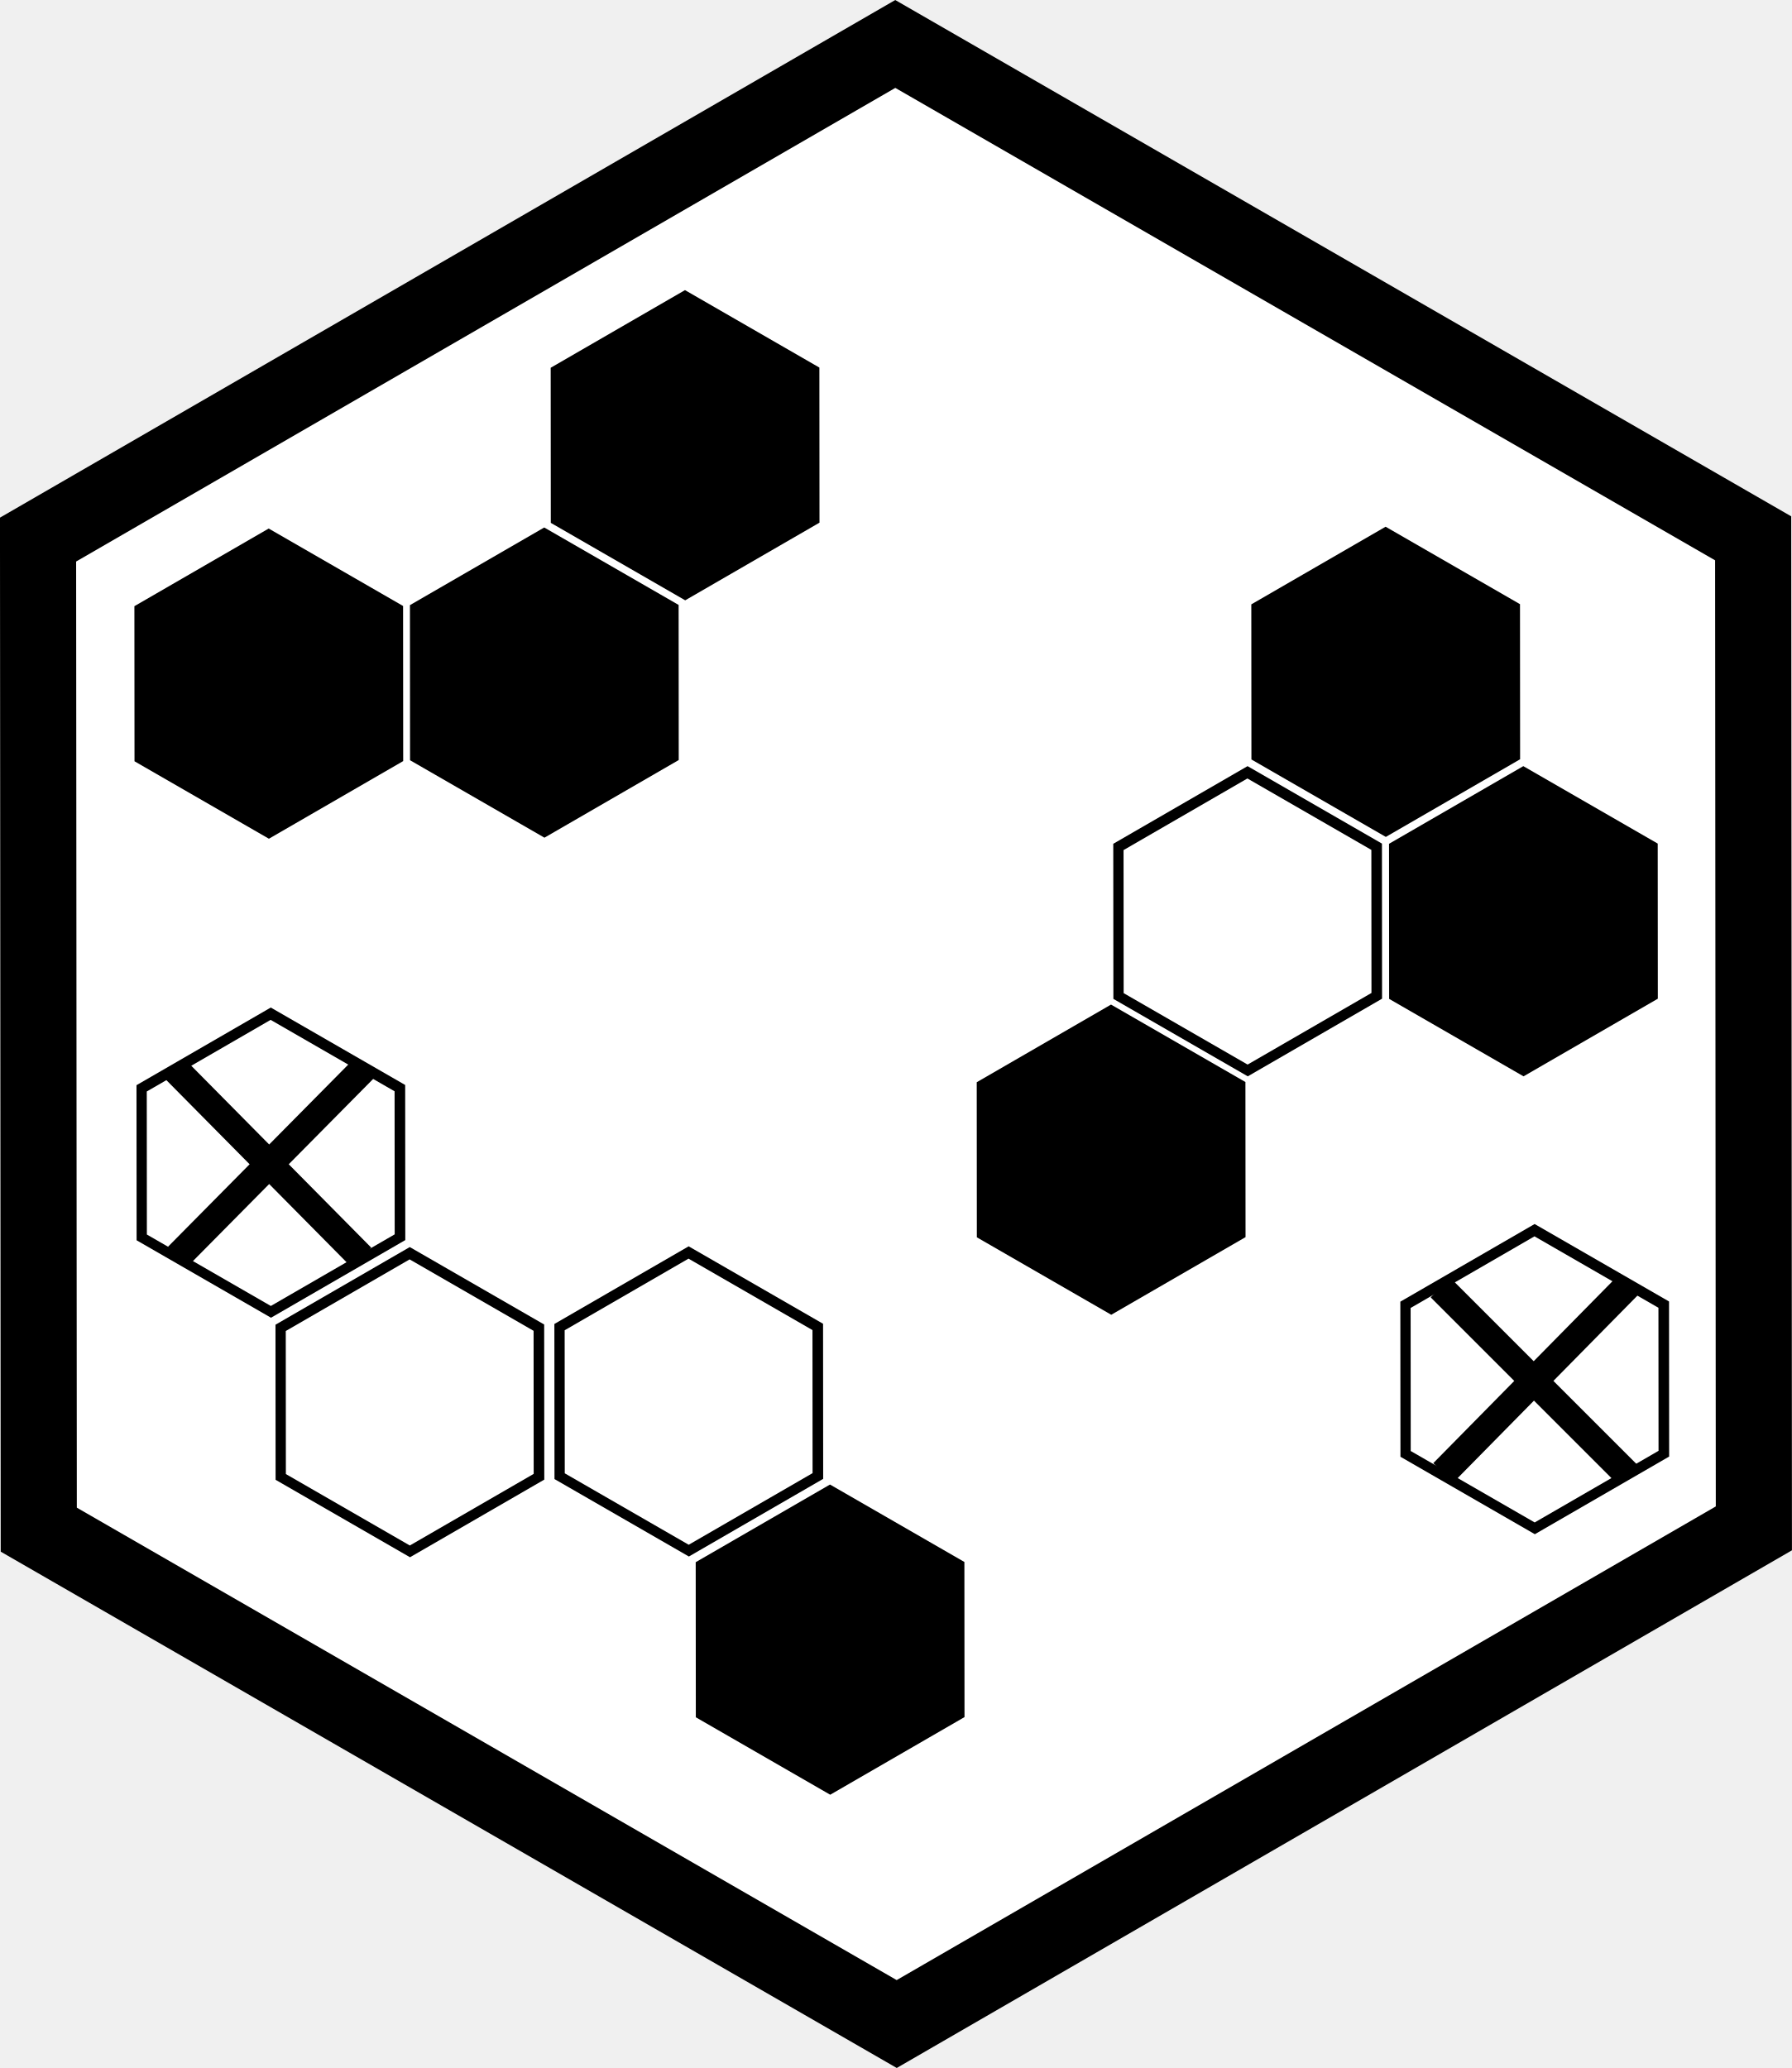
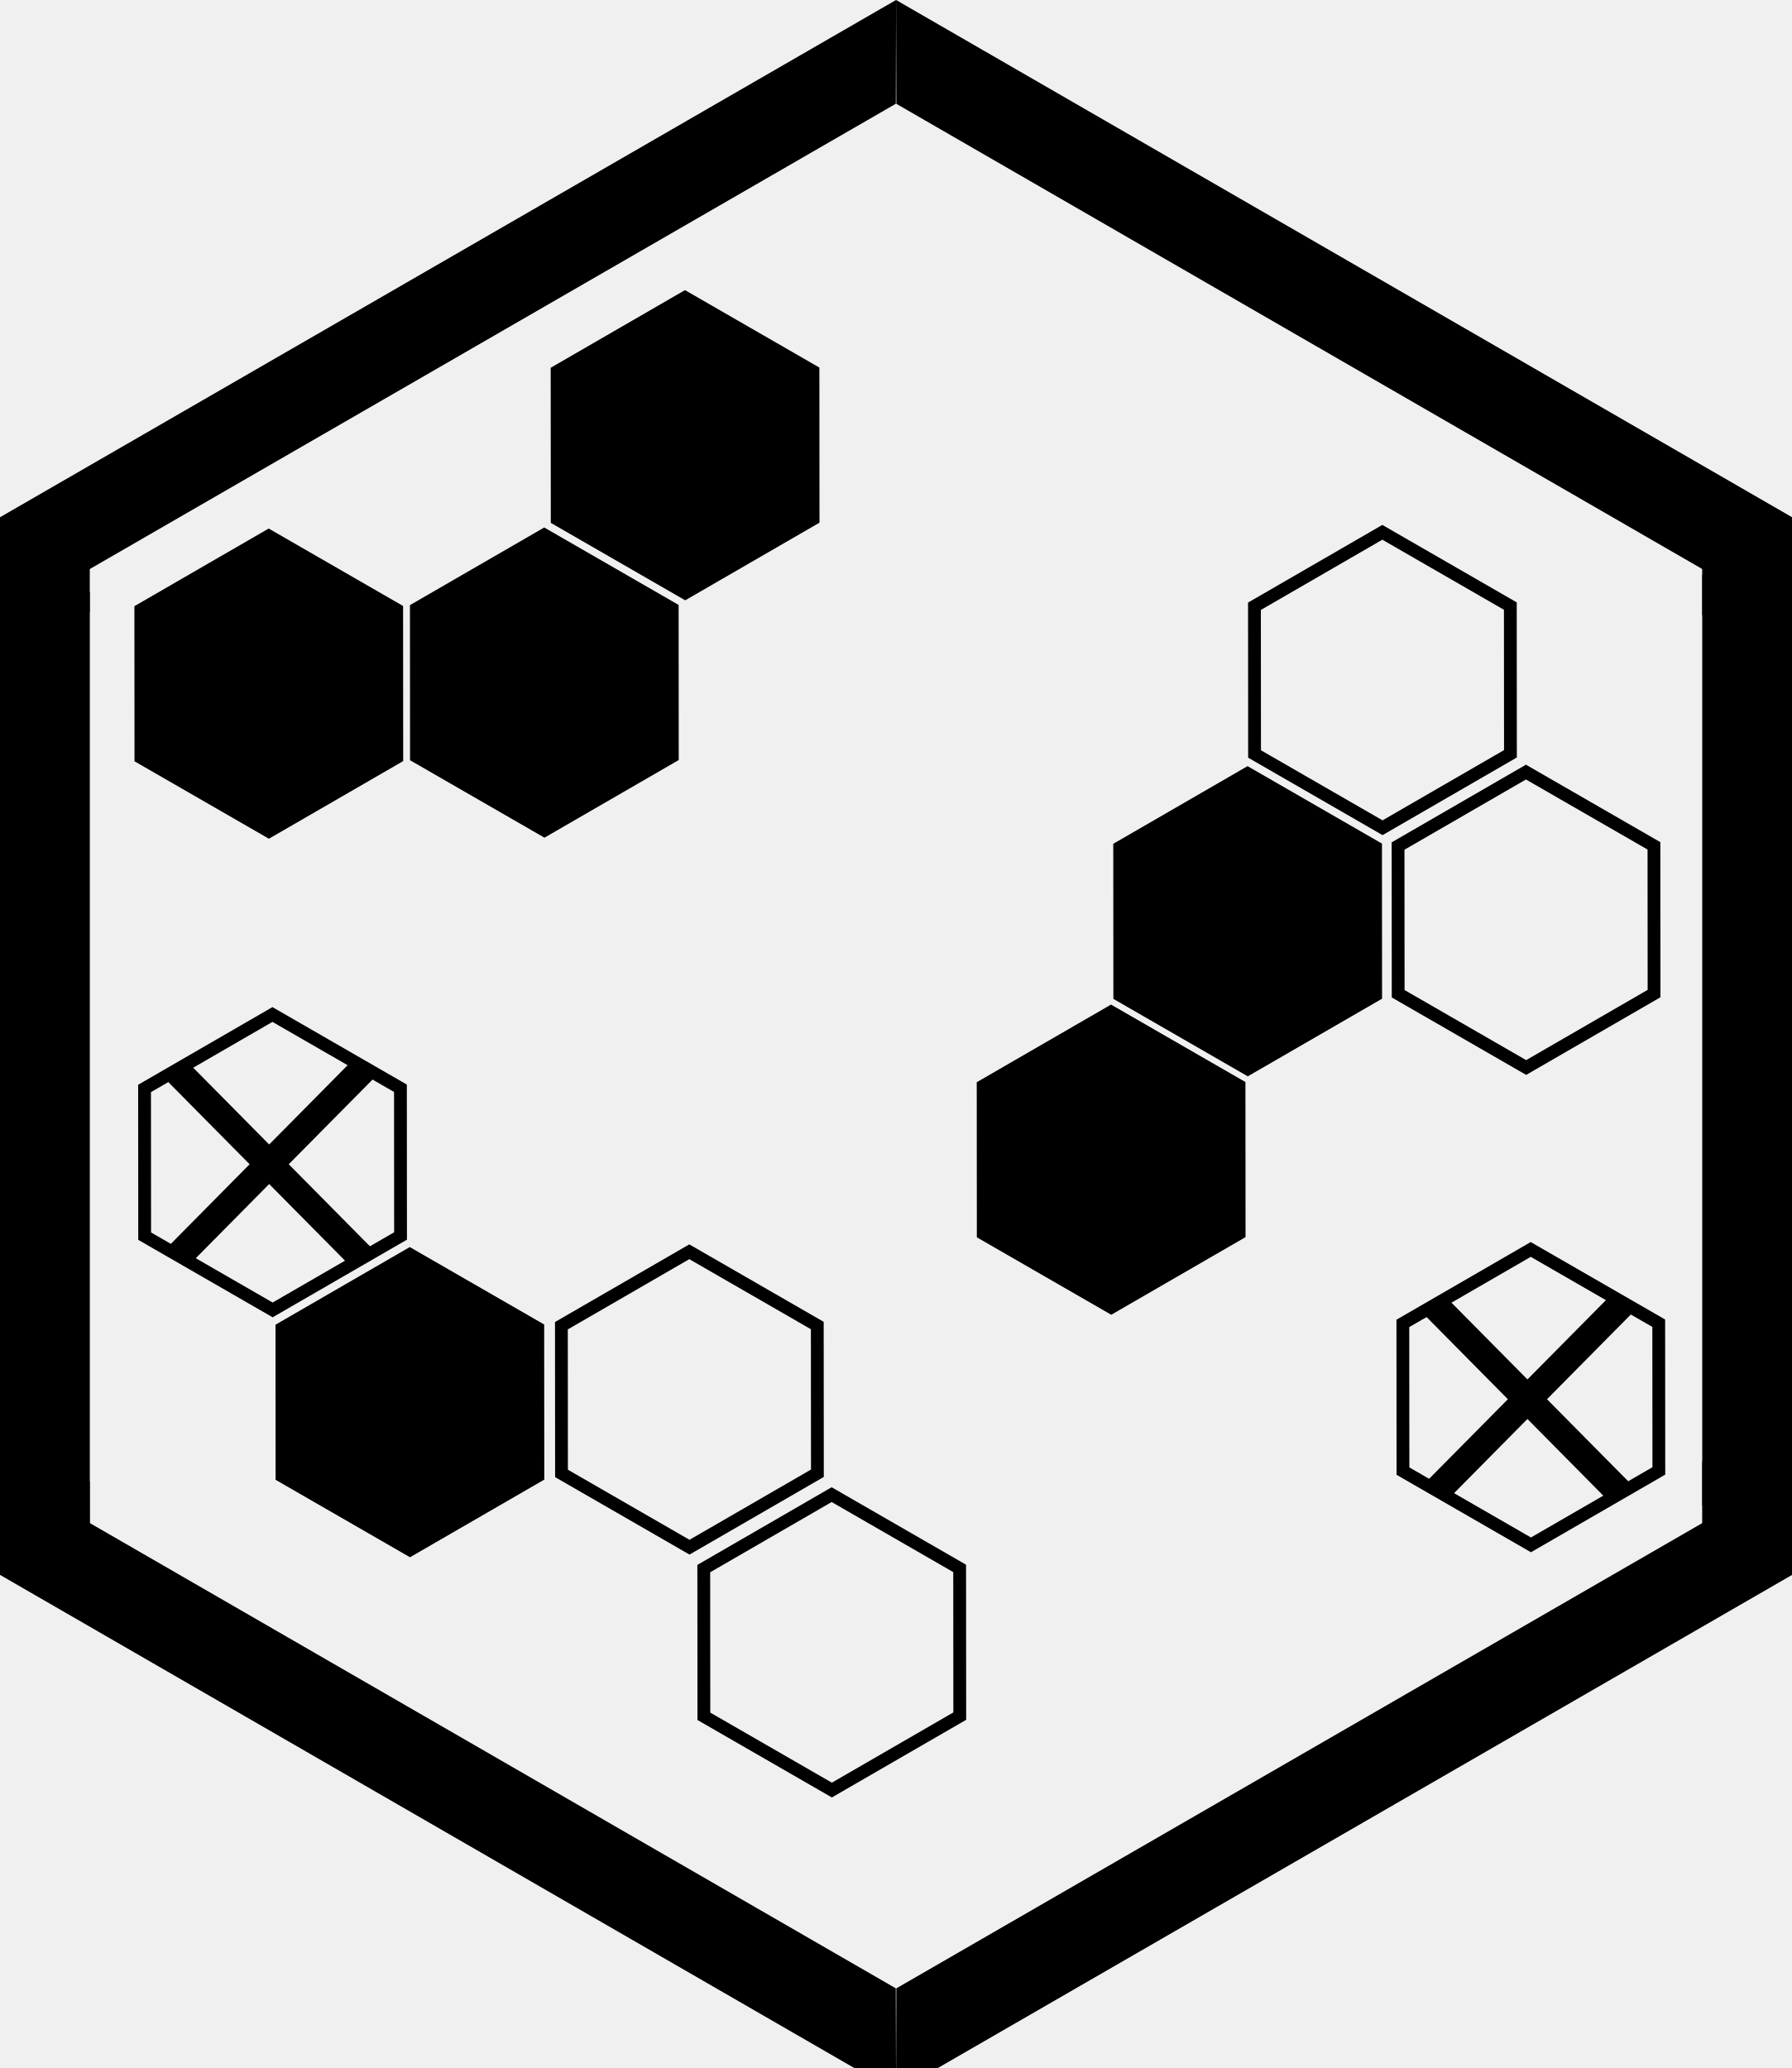
- <svg xmlns="http://www.w3.org/2000/svg" width="40mm" height="46.169mm" viewBox="0 0 40 46.169" version="1.1" id="svg1">
-   <defs id="defs1" />
-   <g id="layer1" transform="translate(-9.843055,-2.330891)">
-     <path style="fill:#000000;stroke-width:0.265" id="path3" d="M 18.135,41.771 -0.159,31.21 -0.159,10.086 18.135,-0.475 36.428,10.086 l 10e-7,21.123 z" transform="matrix(1.092836,-7.9391297e-4,7.9391297e-4,1.092836,10.00829,2.864871)" />
-     <path style="fill:#ffffff;stroke-width:0.265" id="path3-8" d="M 18.135,41.771 -0.159,31.21 -0.159,10.086 18.135,-0.475 36.428,10.086 l 10e-7,21.123 z" transform="matrix(0.9999447,-7.2643401e-4,7.2643035e-4,0.9999497,11.69424,4.781485)" />
-   </g>
+ <svg xmlns="http://www.w3.org/2000/svg" xmlns:xlink="http://www.w3.org/1999/xlink" width="40mm" height="46.169mm" viewBox="0 0 40 46.169" version="1.1" id="svg1">
+   <defs id="defs1">
+     <linearGradient id="swatch5">
+       <stop style="stop-color:#000000;stop-opacity:1;" offset="0" id="stop5" />
+     </linearGradient>
+     <linearGradient id="swatch4">
+       <stop style="stop-color:#000000;stop-opacity:1;" offset="0" id="stop4" />
+     </linearGradient>
+     <linearGradient id="swatch3">
+       <stop style="stop-color:#000000;stop-opacity:1;" offset="0" id="stop3" />
+     </linearGradient>
+     <linearGradient id="swatch2">
+       <stop style="stop-color:#000000;stop-opacity:1;" offset="0" id="stop2" />
+     </linearGradient>
+     <linearGradient id="swatch1">
+       <stop style="stop-color:#000000;stop-opacity:1;" offset="0" id="stop1" />
+     </linearGradient>
+     <linearGradient xlink:href="#swatch4" id="linearGradient4" x1="-0.159" y1="20.648" x2="36.428" y2="20.648" gradientUnits="userSpaceOnUse" />
+     <linearGradient xlink:href="#swatch4" id="linearGradient4-6" x1="-0.159" y1="20.648" x2="36.428" y2="20.648" gradientUnits="userSpaceOnUse" />
+     <linearGradient xlink:href="#swatch5" id="linearGradient5" x1="-0.159" y1="20.648" x2="36.428" y2="20.648" gradientUnits="userSpaceOnUse" />
+     <linearGradient xlink:href="#swatch5" id="linearGradient5-8" x1="-0.159" y1="20.648" x2="36.428" y2="20.648" gradientUnits="userSpaceOnUse" />
+     <linearGradient xlink:href="#swatch5" id="linearGradient5-6" x1="-0.159" y1="20.648" x2="36.428" y2="20.648" gradientUnits="userSpaceOnUse" />
+     <linearGradient xlink:href="#swatch5" id="linearGradient5-7" x1="-0.159" y1="20.648" x2="36.428" y2="20.648" gradientUnits="userSpaceOnUse" />
+   </defs>
+   <g id="layer1" transform="translate(-9.843055,-2.330891)" />
  <g id="layer2" transform="translate(-0.5,0.1997695)">
    <path style="fill:#000000;stroke-width:0.265" id="path3-1" d="M 18.135,41.771 -0.159,31.21 -0.159,10.086 18.135,-0.475 36.428,10.086 l 10e-7,21.123 z" transform="matrix(0.1639253,-1.1908695e-4,1.1908695e-4,0.1639253,3.524784,11.6801)" />
    <path style="fill:#000000;stroke-width:0.265" id="path3-1-2" d="M 18.135,41.771 -0.159,31.21 -0.159,10.086 18.135,-0.475 36.428,10.086 l 10e-7,21.123 z" transform="matrix(0.1639253,-1.1908695e-4,1.1908695e-4,0.1639253,9.675459,11.65671)" />
    <path style="fill:#000000;stroke-width:0.265" id="path3-1-2-2" d="M 18.135,41.771 -0.159,31.21 -0.159,10.086 18.135,-0.475 36.428,10.086 l 10e-7,21.123 z" transform="matrix(0.1639253,-1.1908695e-4,1.1908695e-4,0.1639253,12.81738,6.357328)" />
-     <path style="fill:#000000;stroke-width:0.265" id="path3-1-2-2-9" d="M 18.135,41.771 -0.159,31.21 -0.159,10.086 18.135,-0.475 36.428,10.086 l 10e-7,21.123 z" transform="matrix(0.1639253,-1.1908695e-4,1.1908695e-4,0.1639253,28.45646,11.63957)" />
-     <path style="fill:#000000;stroke-width:0.265" id="path3-1-6" d="M 18.135,41.771 -0.159,31.21 -0.159,10.086 18.135,-0.475 36.428,10.086 l 10e-7,21.123 z" transform="matrix(-0.1639253,1.1908695e-4,-1.1908695e-4,-0.1639253,37.4811,23.7499)" />
    <path style="fill:#000000;stroke-width:0.265" id="path3-1-2-8" d="M 18.135,41.771 -0.159,31.21 -0.159,10.086 18.135,-0.475 36.428,10.086 l 10e-7,21.123 z" transform="matrix(-0.1639253,1.1908695e-4,-1.1908695e-4,-0.1639253,31.32547,23.7499)" />
-     <path style="fill:#ffffff;stroke-width:0.265" id="path3-1-2-8-4" d="M 18.135,41.771 -0.159,31.21 -0.159,10.086 18.135,-0.475 36.428,10.086 l 10e-7,21.123 z" transform="matrix(-0.1511935,1.098376e-4,-1.098376e-4,-0.1511935,31.09083,23.49346)" />
-     <path style="fill:#000000;stroke-width:0.265" id="path3-1-2-8-38" d="M 18.135,41.771 -0.159,31.21 -0.159,10.086 18.135,-0.475 36.428,10.086 l 10e-7,21.123 z" transform="matrix(-0.1639253,1.1908695e-4,-1.1908695e-4,-0.1639253,37.73348,33.97211)" />
-     <path style="fill:#ffffff;stroke-width:0.265" id="path3-1-2-8-4-9" d="M 18.135,41.771 -0.159,31.21 -0.159,10.086 18.135,-0.475 36.428,10.086 l 10e-7,21.123 z" transform="matrix(-0.1511935,1.098376e-4,-1.098376e-4,-0.1511935,37.49884,33.71568)" />
-     <path style="fill:#000000;stroke-width:0.265" id="path3-1-2-8-3" d="M 18.135,41.771 -0.159,31.21 -0.159,10.086 18.135,-0.475 36.428,10.086 l 10e-7,21.123 z" transform="matrix(-0.1639253,1.1908695e-4,-1.1908695e-4,-0.1639253,9.521988,29.13907)" />
-     <path style="fill:#ffffff;stroke-width:0.265" id="path3-1-2-8-4-4" d="M 18.135,41.771 -0.159,31.21 -0.159,10.086 18.135,-0.475 36.428,10.086 l 10e-7,21.123 z" transform="matrix(-0.1511935,1.098376e-4,-1.098376e-4,-0.1511935,9.287352,28.88264)" />
+     <path style="fill:none;stroke:url(#linearGradient4);stroke-width:1.83;stroke-dasharray:none" id="path3-1-2-8-3" d="M 18.135,41.771 -0.159,31.21 -0.159,10.086 18.135,-0.475 36.428,10.086 l 10e-7,21.123 z" transform="matrix(-0.1561163,1.1341388e-4,-1.1341388e-4,-0.1561163,9.41728,28.96843)" />
    <path style="fill:#000000;stroke-width:0.265" id="path3-1-2-8-3-7" d="M 18.135,41.771 -0.159,31.21 -0.159,10.086 18.135,-0.475 36.428,10.086 l 10e-7,21.123 z" transform="matrix(-0.1639253,1.1908695e-4,-1.1908695e-4,-0.1639253,12.62463,34.48661)" />
-     <path style="fill:#ffffff;stroke-width:0.265" id="path3-1-2-8-4-4-4" d="M 18.135,41.771 -0.159,31.21 -0.159,10.086 18.135,-0.475 36.428,10.086 l 10e-7,21.123 z" transform="matrix(-0.1511935,1.098376e-4,-1.098376e-4,-0.1511935,12.39,34.23017)" />
-     <path style="fill:#000000;stroke-width:0.265" id="path3-1-2-8-3-3" d="M 18.135,41.771 -0.159,31.21 -0.159,10.086 18.135,-0.475 36.428,10.086 l 10e-7,21.123 z" transform="matrix(-0.1639253,1.1908695e-4,-1.1908695e-4,-0.1639253,18.84993,34.47008)" />
-     <path style="fill:#ffffff;stroke-width:0.265" id="path3-1-2-8-4-4-1" d="M 18.135,41.771 -0.159,31.21 -0.159,10.086 18.135,-0.475 36.428,10.086 l 10e-7,21.123 z" transform="matrix(-0.1511935,1.098376e-4,-1.098376e-4,-0.1511935,18.6153,34.21365)" />
    <path style="fill:#000000;stroke-width:0.265" id="path3-1-2-2-5" d="M 18.135,41.771 -0.159,31.21 -0.159,10.086 18.135,-0.475 36.428,10.086 l 10e-7,21.123 z" transform="matrix(-0.1639253,1.1908695e-4,-1.1908695e-4,-0.1639253,28.27787,29.07304)" />
-     <path style="fill:#000000;stroke-width:0.265" id="path3-1-2-2-5-9" d="M 18.135,41.771 -0.159,31.21 -0.159,10.086 18.135,-0.475 36.428,10.086 l 10e-7,21.123 z" transform="matrix(-0.1639253,1.1908695e-4,-1.1908695e-4,-0.1639253,22.0047,39.78831)" />
-     <rect style="fill:#000000;stroke-width:0.275" id="rect4" width="5.884" height="0.618" x="43.275" y="-3.214" transform="rotate(45)" />
-     <rect style="fill:#000000;stroke-width:0.277" id="rect4-7" width="5.929" height="0.622" x="-6.298" y="45.937" transform="matrix(-0.7017317,0.7124413,0.7017317,0.7124413,0,0)" />
+     <path style="fill:none;stroke:url(#linearGradient5);stroke-width:1.83;stroke-dasharray:none" id="path3-1-2-2-5-9" d="M 18.135,41.771 -0.159,31.21 -0.159,10.086 18.135,-0.475 36.428,10.086 l 10e-7,21.123 z" transform="matrix(-0.1561163,1.1341388e-4,-1.1341388e-4,-0.1561163,21.9,39.68783)" />
    <rect style="fill:#000000;stroke-width:0.276" id="rect4-1" width="5.915" height="0.621" x="19.782" y="13.204" transform="matrix(0.7033154,0.710878,-0.7033154,0.710878,0,0)" />
    <rect style="fill:#000000;stroke-width:0.276" id="rect4-7-3" width="5.915" height="0.621" x="10.504" y="22.458" transform="matrix(-0.7033154,0.710878,0.7033154,0.710878,0,0)" />
+     <path style="fill:none;stroke:url(#linearGradient4-6);stroke-width:1.83;stroke-dasharray:none" id="path3-1-2-8-3-0" d="M 18.135,41.771 -0.159,31.21 -0.159,10.086 18.135,-0.475 36.428,10.086 l 10e-7,21.123 z" transform="matrix(-0.1561163,1.1341388e-4,-1.1341388e-4,-0.1561163,37.50483,34.21374)" />
+     <rect style="fill:#000000;stroke-width:0.276" id="rect4-1-0" width="5.915" height="0.621" x="43.439" y="-3.074" transform="matrix(0.7033154,0.710878,-0.7033154,0.710878,0,0)" />
+     <rect style="fill:#000000;stroke-width:0.276" id="rect4-7-3-6" width="5.915" height="0.621" x="-5.774" y="46.115" transform="matrix(-0.7033154,0.710878,0.7033154,0.710878,0,0)" />
+     <path style="fill:none;stroke:url(#linearGradient5-8);stroke-width:1.83;stroke-dasharray:none" id="path3-1-2-2-5-9-4" d="M 18.135,41.771 -0.159,31.21 -0.159,10.086 18.135,-0.475 36.428,10.086 l 10e-7,21.123 z" transform="matrix(-0.1561163,1.1341388e-4,-1.1341388e-4,-0.1561163,34.19223,18.20345)" />
+     <path style="fill:none;stroke:url(#linearGradient5-6);stroke-width:1.83;stroke-dasharray:none" id="path3-1-2-2-5-9-49" d="M 18.135,41.771 -0.159,31.21 -0.159,10.086 18.135,-0.475 36.428,10.086 l 10e-7,21.123 z" transform="matrix(-0.1561163,1.1341388e-4,-1.1341388e-4,-0.1561163,37.39795,23.55657)" />
+     <path style="fill:none;stroke:url(#linearGradient5-7);stroke-width:1.83;stroke-dasharray:none" id="path3-1-2-2-5-9-9" d="M 18.135,41.771 -0.159,31.21 -0.159,10.086 18.135,-0.475 36.428,10.086 l 10e-7,21.123 z" transform="matrix(-0.1561163,1.1341388e-4,-1.1341388e-4,-0.1561163,18.72213,34.26554)" />
+     <path style="fill:#000000;stroke-width:0.265" d="M 20.502,-0.2 20.176,-0.012 0.5,11.348 v 1.029 H 2.404 l 0.097,0.129 17.995,-10.389 z" id="path6" />
+     <path style="fill:#000000;stroke-width:0.265" d="m 20.502,-0.2 0.325,0.188 19.676,11.36 v 1.029 h -1.904 L 38.503,12.507 20.508,2.118 Z" id="path6-6" />
+     <path style="fill:#000000;stroke-width:0.265" d="M 0.5,34.961 V 34.585 11.865 l 0.892,-0.515 0.952,1.649 0.161,0.019 v 20.779 z" id="path6-8" />
+     <path style="fill:#000000;stroke-width:0.265" d="M 40.502,34.576 V 34.2 11.478 l -0.892,-0.515 -0.952,1.649 -0.161,0.019 v 20.78 z" id="path6-8-1" />
+     <path style="fill:#000000;stroke-width:0.265" d="M 20.502,46.508 20.176,46.32 0.5,34.96 V 33.93 H 2.404 L 2.501,33.801 20.495,44.19 Z" id="path6-2" />
+     <path style="fill:#000000;stroke-width:0.265" d="M 20.502,46.508 20.827,46.32 40.504,34.96 V 33.931 H 38.6 L 38.503,33.801 20.508,44.191 Z" id="path6-2-2" />
+     <rect style="fill:#000000;stroke-width:0.296" id="rect6" width="2.004" height="2.027" x="38.496" y="32.424" />
+     <rect style="fill:#000000;stroke-width:0.296" id="rect6-1" width="2.004" height="2.027" x="0.5" y="32.873" />
+     <rect style="fill:#000000;stroke-width:0.296" id="rect6-9" width="2.004" height="2.027" x="38.496" y="11.512" />
+     <rect style="fill:#000000;stroke-width:0.296" id="rect6-9-2" width="2.004" height="2.027" x="0.5" y="11.442" />
  </g>
</svg>
